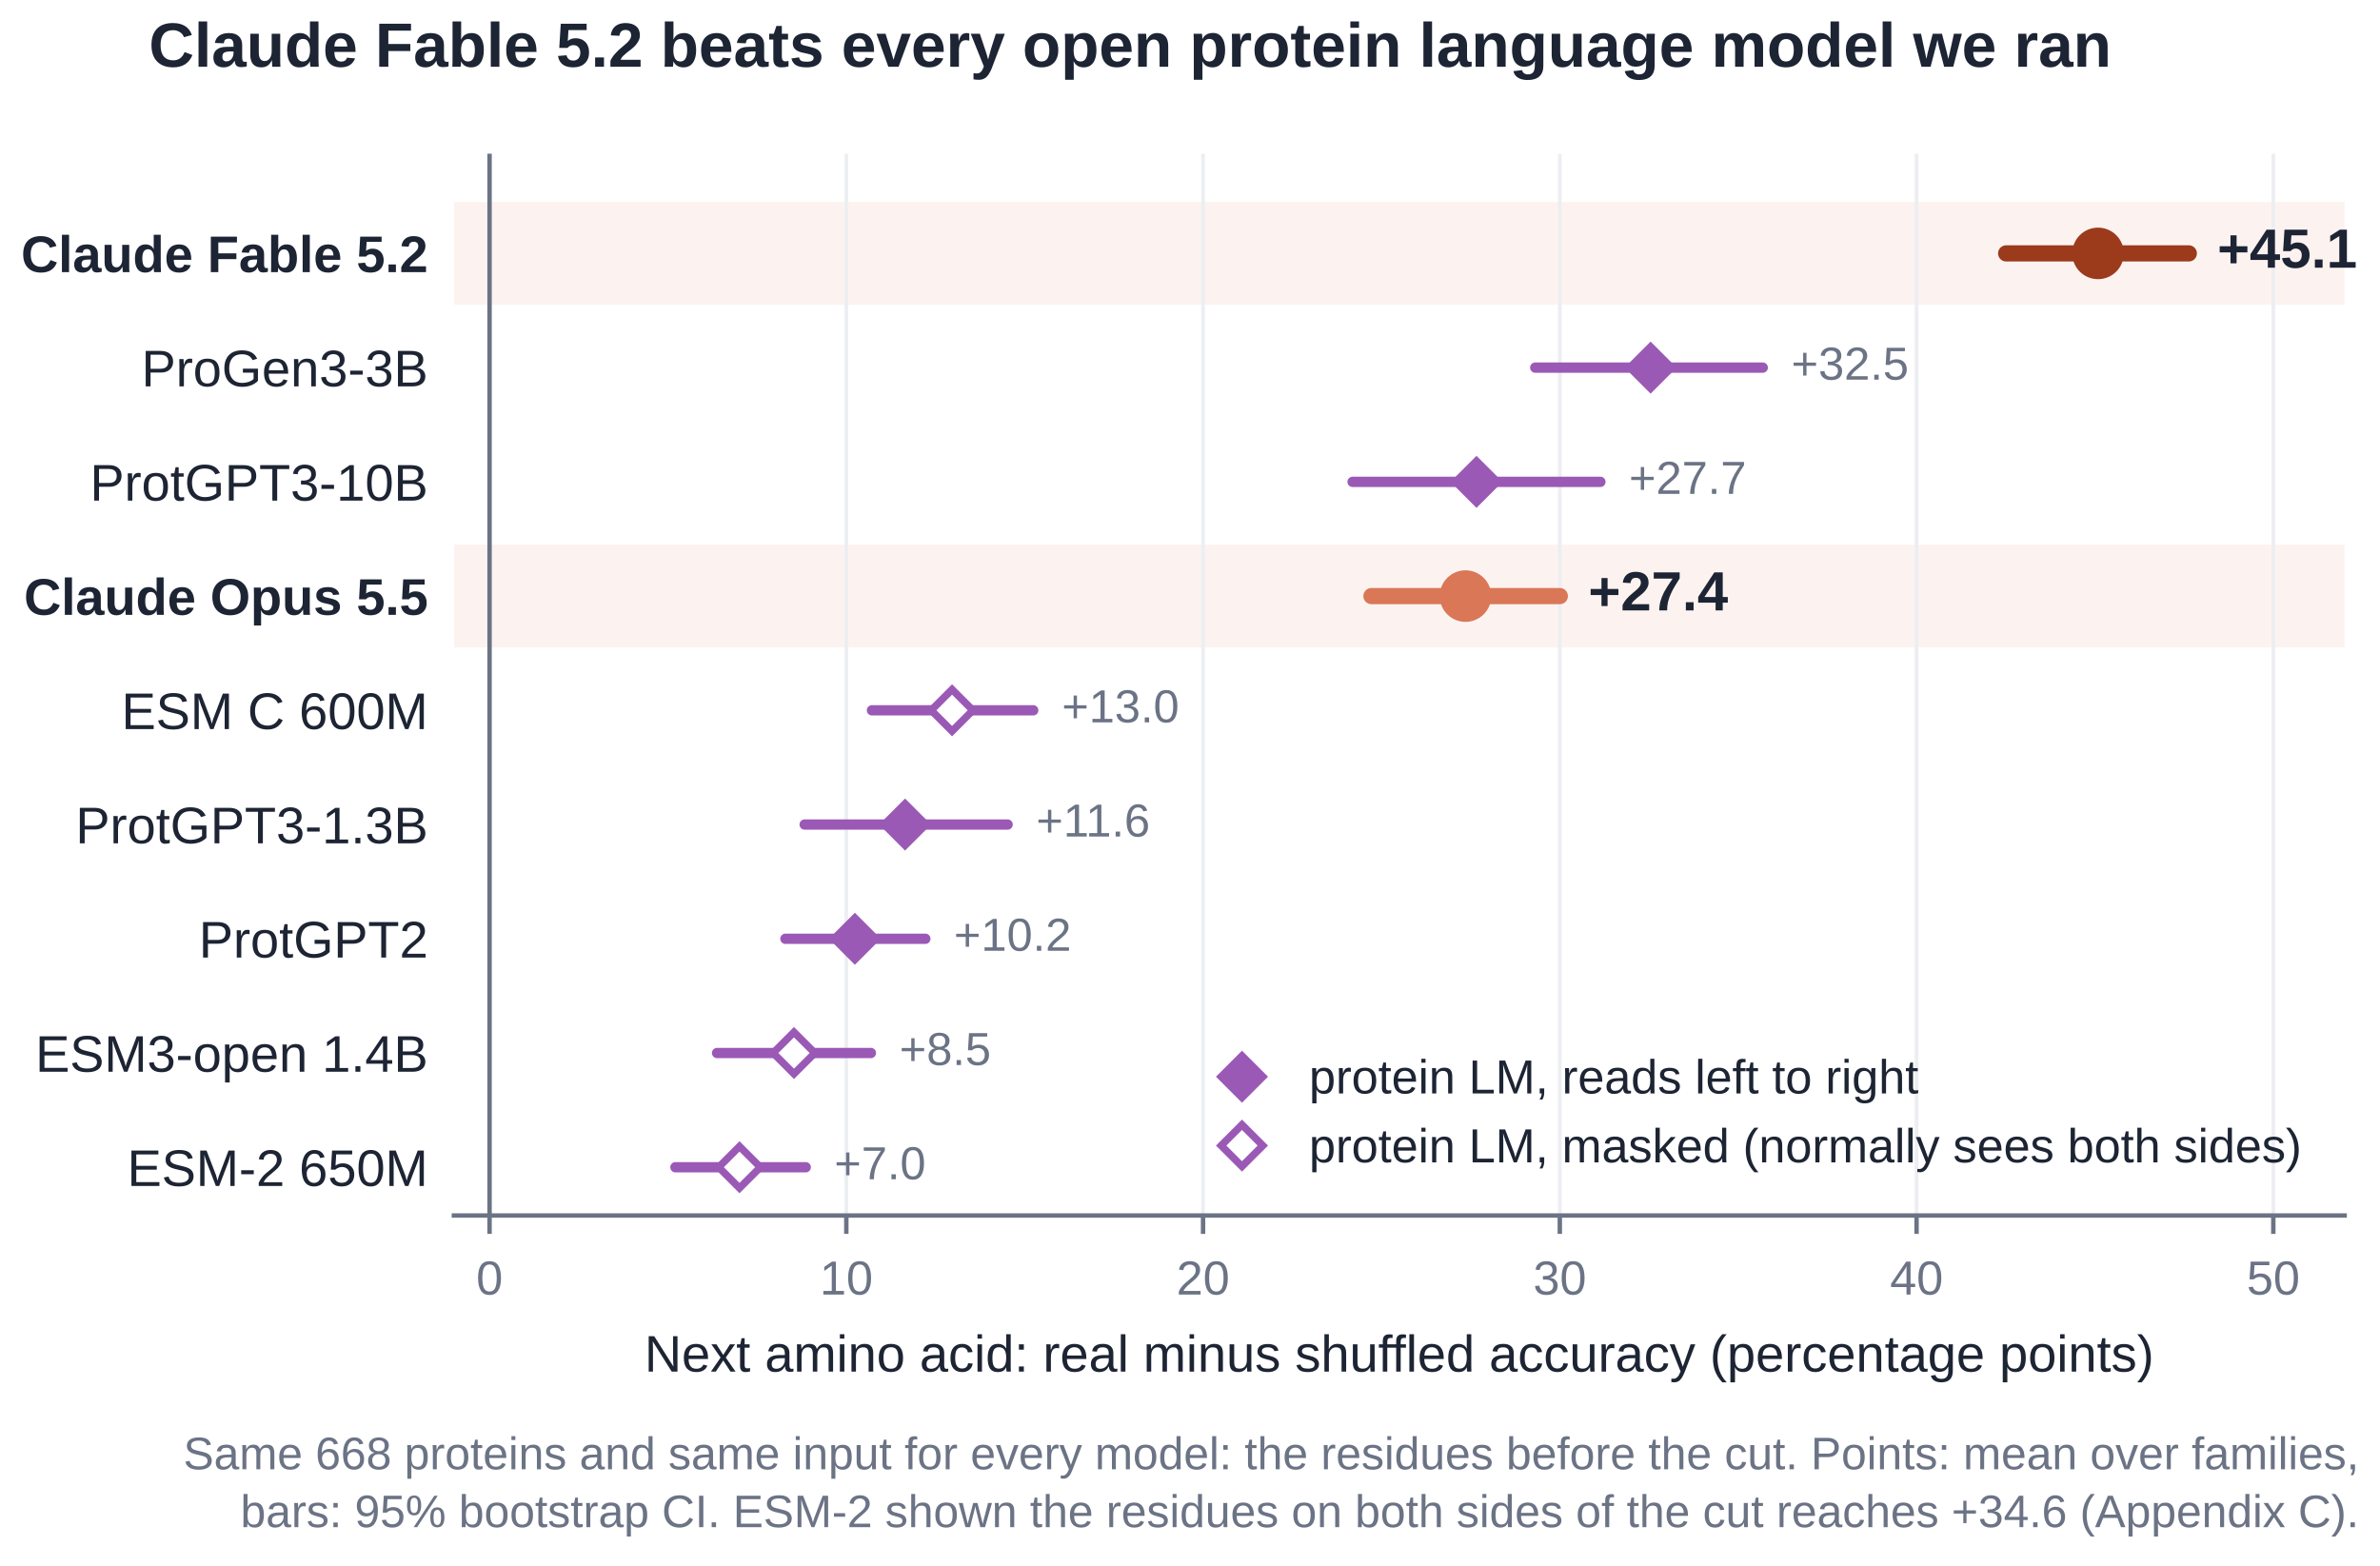
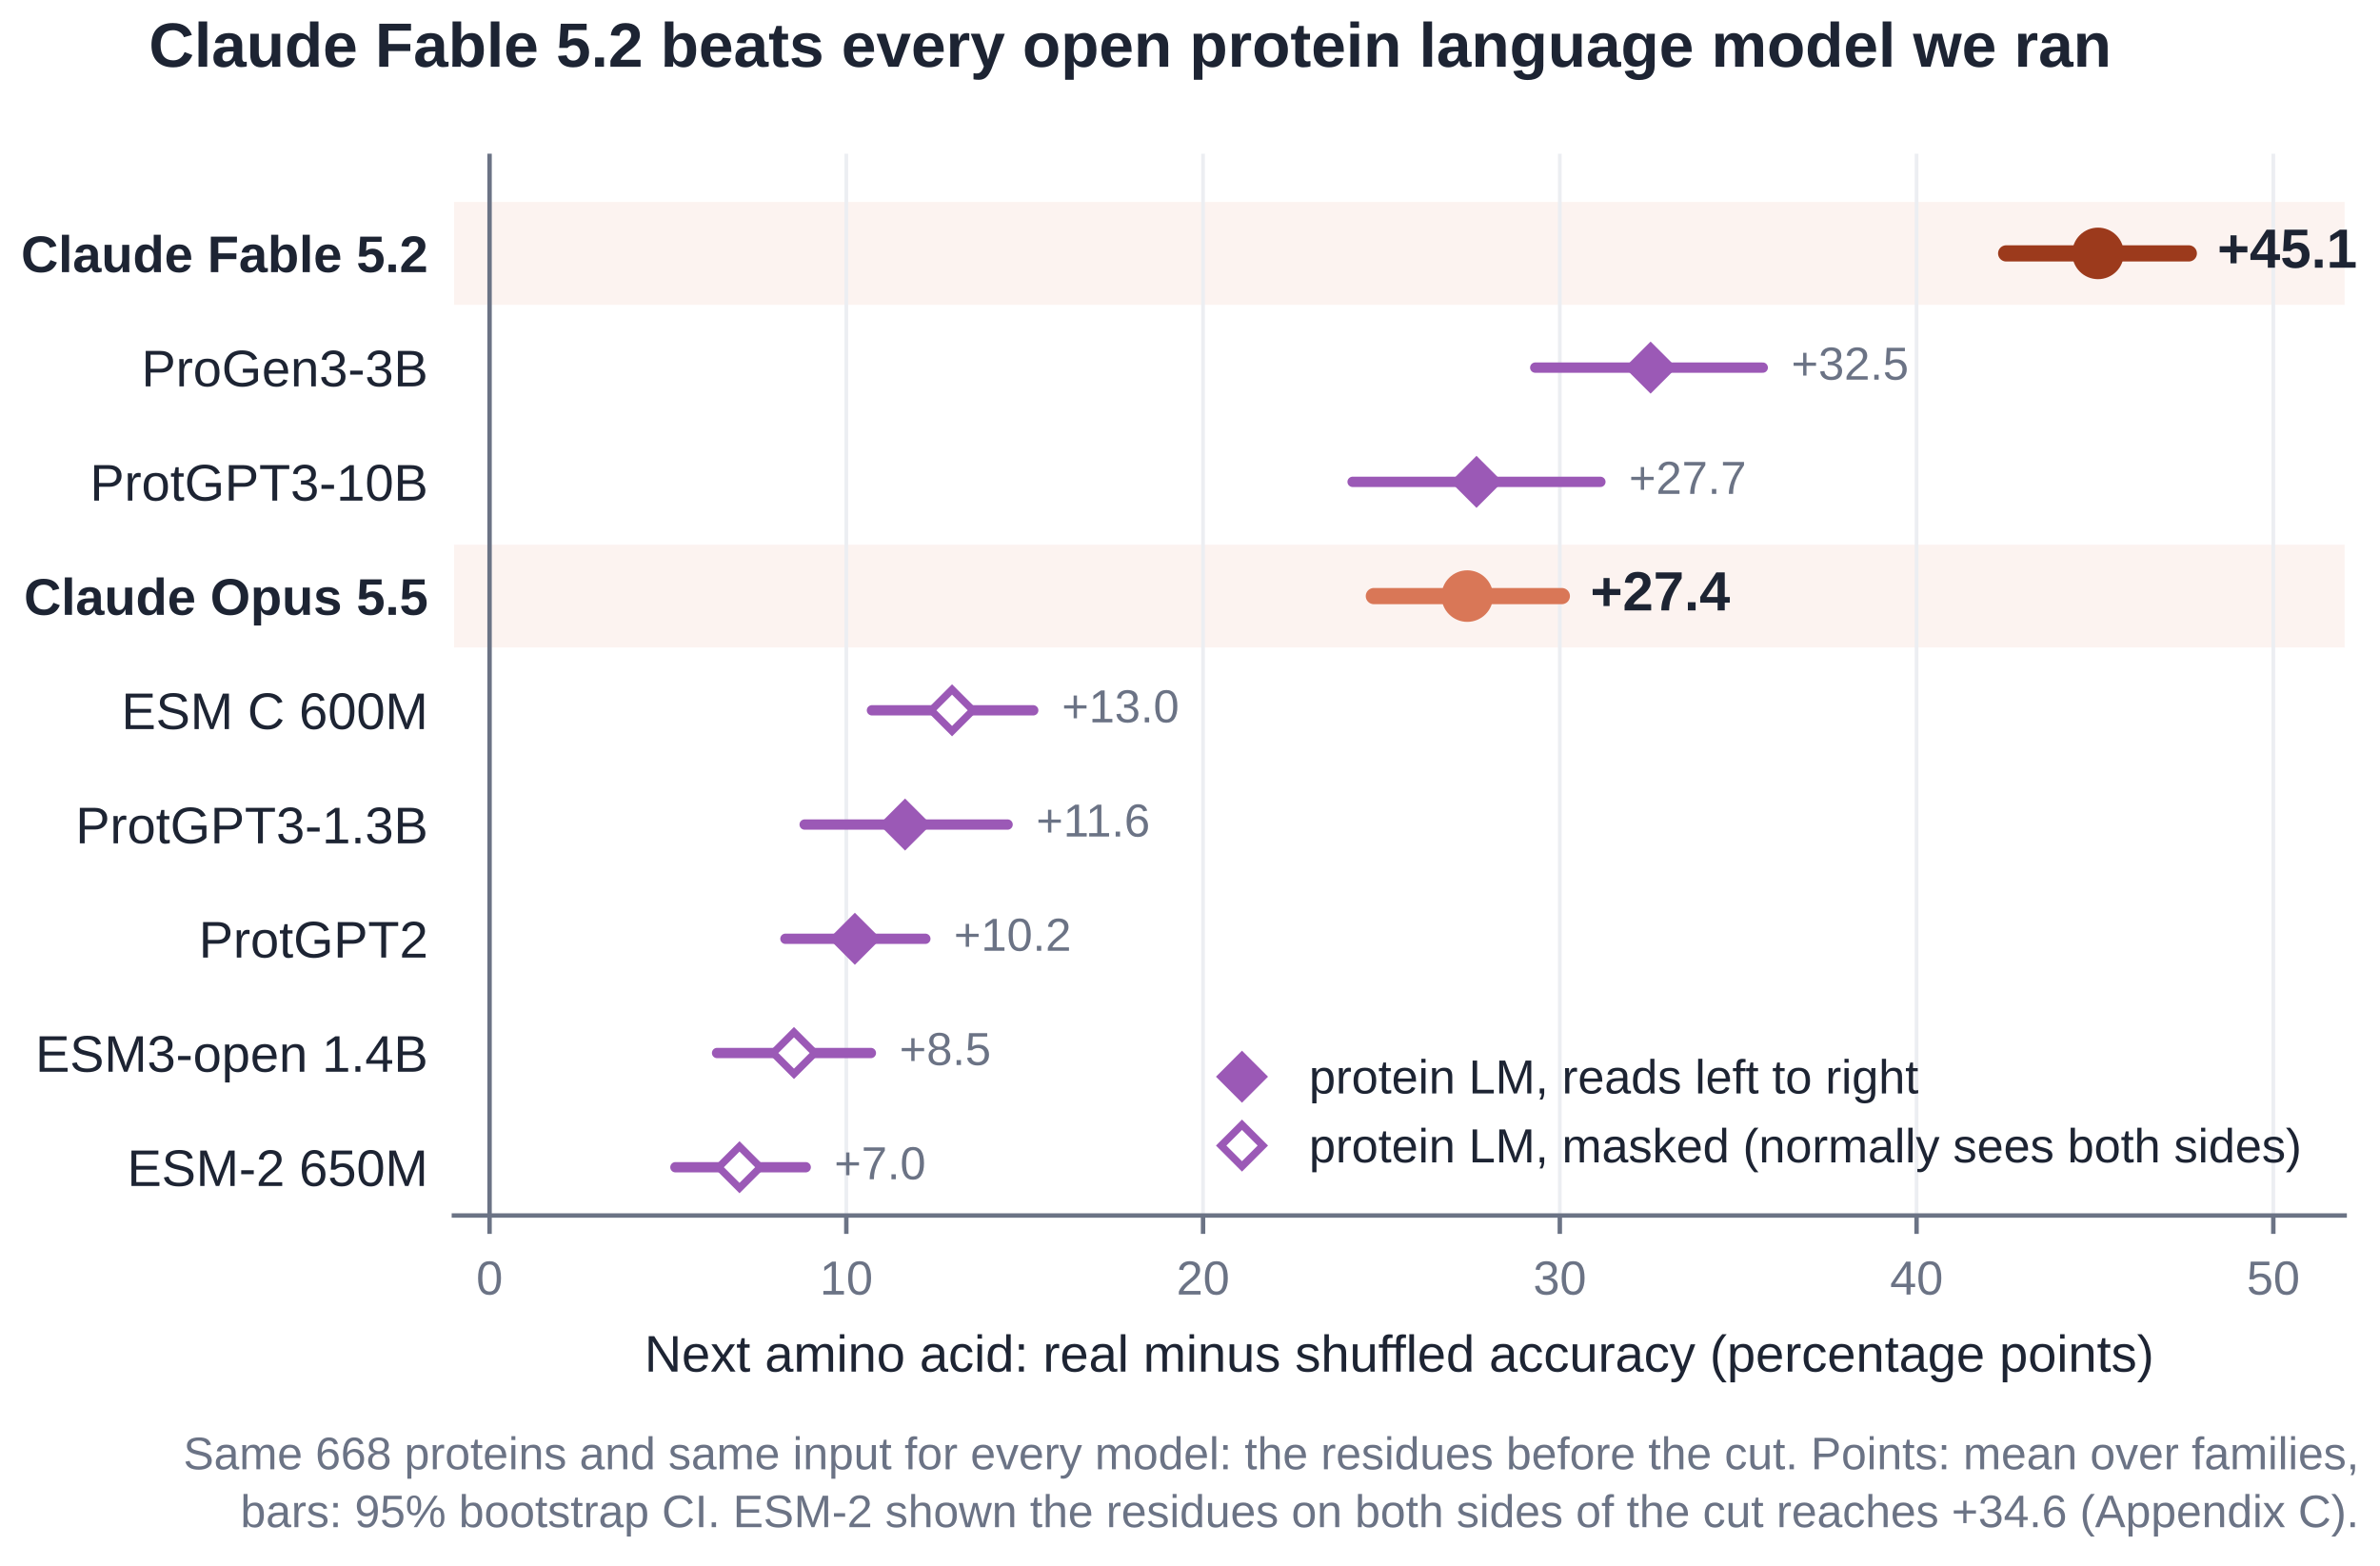
<svg xmlns="http://www.w3.org/2000/svg" xmlns:xlink="http://www.w3.org/1999/xlink" id="fig6_protein_lm" width="100%" viewBox="0 0 323.094 212.524" version="1.1">
  <defs>
    <style type="text/css">#fig6_protein_lm *{stroke-linejoin: round; stroke-linecap: butt}</style>
  </defs>
  <g id="fig6_protein_lm-figure_1">
    <g id="fig6_protein_lm-patch_1">
      <path d="M 0 212.524  L 323.094 212.524  L 323.094 0  L 0 0  L 0 212.524  z " style="fill: none" />
    </g>
    <g id="fig6_protein_lm-axes_1">
      <g id="fig6_protein_lm-patch_2">
        <path d="M 61.617 165.013  L 318.297 165.013  L 318.297 20.869  L 61.617 20.869  z " style="fill: var(--fig-bg, #ffffff)" />
      </g>
      <g id="fig6_protein_lm-patch_3">
        <path d="M 61.617 41.378  L 318.297 41.378  L 318.297 27.421  L 61.617 27.421  z " clip-path="url(#fig6_protein_lm-p56e056d2b7)" style="fill: #d97757; opacity: 0.09" />
      </g>
      <g id="fig6_protein_lm-patch_4">
        <path d="M 61.617 87.901  L 318.297 87.901  L 318.297 73.944  L 61.617 73.944  z " clip-path="url(#fig6_protein_lm-p56e056d2b7)" style="fill: #d97757; opacity: 0.09" />
      </g>
      <g id="fig6_protein_lm-matplotlib.axis_1">
        <g id="fig6_protein_lm-xtick_1">
          <g id="fig6_protein_lm-line2d_1">
            <path d="M 66.46 165.013  L 66.46 20.869  " clip-path="url(#fig6_protein_lm-p56e056d2b7)" style="fill: none; stroke: var(--fig-grid, #eceef2); stroke-width: 0.5; stroke-linecap: square" />
          </g>
          <g id="fig6_protein_lm-line2d_2">
            <defs>
              <path id="fig6_protein_lm-mad3f0d9c22" d="M 0 0  L 0 2.5  " style="stroke: var(--fig-muted, #6b7385); stroke-width: 0.6" />
            </defs>
            <g>
              <use xlink:href="#fig6_protein_lm-mad3f0d9c22" x="66.46" y="165.013" style="fill: var(--fig-muted, #6b7385); stroke: var(--fig-muted, #6b7385); stroke-width: 0.6" />
            </g>
          </g>
          <g id="fig6_protein_lm-text_1">
            <text style="font-size: 6.5px; font-family: Arial, 'Liberation Sans', Helvetica, sans-serif; text-anchor: middle; fill: var(--fig-muted, #6b7385)" x="66.46" y="175.745" transform="rotate(-0 66.45958 175.7453)">0</text>
          </g>
        </g>
        <g id="fig6_protein_lm-xtick_2">
          <g id="fig6_protein_lm-line2d_3">
            <path d="M 114.89 165.013  L 114.89 20.869  " clip-path="url(#fig6_protein_lm-p56e056d2b7)" style="fill: none; stroke: var(--fig-grid, #eceef2); stroke-width: 0.5; stroke-linecap: square" />
          </g>
          <g id="fig6_protein_lm-line2d_4">
            <g>
              <use xlink:href="#fig6_protein_lm-mad3f0d9c22" x="114.89" y="165.013" style="fill: var(--fig-muted, #6b7385); stroke: var(--fig-muted, #6b7385); stroke-width: 0.6" />
            </g>
          </g>
          <g id="fig6_protein_lm-text_2">
            <text style="font-size: 6.5px; font-family: Arial, 'Liberation Sans', Helvetica, sans-serif; text-anchor: middle; fill: var(--fig-muted, #6b7385)" x="114.89" y="175.745" transform="rotate(-0 114.8898 175.7453)">10</text>
          </g>
        </g>
        <g id="fig6_protein_lm-xtick_3">
          <g id="fig6_protein_lm-line2d_5">
            <path d="M 163.32 165.013  L 163.32 20.869  " clip-path="url(#fig6_protein_lm-p56e056d2b7)" style="fill: none; stroke: var(--fig-grid, #eceef2); stroke-width: 0.5; stroke-linecap: square" />
          </g>
          <g id="fig6_protein_lm-line2d_6">
            <g>
              <use xlink:href="#fig6_protein_lm-mad3f0d9c22" x="163.32" y="165.013" style="fill: var(--fig-muted, #6b7385); stroke: var(--fig-muted, #6b7385); stroke-width: 0.6" />
            </g>
          </g>
          <g id="fig6_protein_lm-text_3">
            <text style="font-size: 6.5px; font-family: Arial, 'Liberation Sans', Helvetica, sans-serif; text-anchor: middle; fill: var(--fig-muted, #6b7385)" x="163.32" y="175.745" transform="rotate(-0 163.32 175.7453)">20</text>
          </g>
        </g>
        <g id="fig6_protein_lm-xtick_4">
          <g id="fig6_protein_lm-line2d_7">
            <path d="M 211.75 165.013  L 211.75 20.869  " clip-path="url(#fig6_protein_lm-p56e056d2b7)" style="fill: none; stroke: var(--fig-grid, #eceef2); stroke-width: 0.5; stroke-linecap: square" />
          </g>
          <g id="fig6_protein_lm-line2d_8">
            <g>
              <use xlink:href="#fig6_protein_lm-mad3f0d9c22" x="211.75" y="165.013" style="fill: var(--fig-muted, #6b7385); stroke: var(--fig-muted, #6b7385); stroke-width: 0.6" />
            </g>
          </g>
          <g id="fig6_protein_lm-text_4">
            <text style="font-size: 6.5px; font-family: Arial, 'Liberation Sans', Helvetica, sans-serif; text-anchor: middle; fill: var(--fig-muted, #6b7385)" x="211.75" y="175.745" transform="rotate(-0 211.7501 175.7453)">30</text>
          </g>
        </g>
        <g id="fig6_protein_lm-xtick_5">
          <g id="fig6_protein_lm-line2d_9">
            <path d="M 260.18 165.013  L 260.18 20.869  " clip-path="url(#fig6_protein_lm-p56e056d2b7)" style="fill: none; stroke: var(--fig-grid, #eceef2); stroke-width: 0.5; stroke-linecap: square" />
          </g>
          <g id="fig6_protein_lm-line2d_10">
            <g>
              <use xlink:href="#fig6_protein_lm-mad3f0d9c22" x="260.18" y="165.013" style="fill: var(--fig-muted, #6b7385); stroke: var(--fig-muted, #6b7385); stroke-width: 0.6" />
            </g>
          </g>
          <g id="fig6_protein_lm-text_5">
            <text style="font-size: 6.5px; font-family: Arial, 'Liberation Sans', Helvetica, sans-serif; text-anchor: middle; fill: var(--fig-muted, #6b7385)" x="260.18" y="175.745" transform="rotate(-0 260.1803 175.7453)">40</text>
          </g>
        </g>
        <g id="fig6_protein_lm-xtick_6">
          <g id="fig6_protein_lm-line2d_11">
            <path d="M 308.611 165.013  L 308.611 20.869  " clip-path="url(#fig6_protein_lm-p56e056d2b7)" style="fill: none; stroke: var(--fig-grid, #eceef2); stroke-width: 0.5; stroke-linecap: square" />
          </g>
          <g id="fig6_protein_lm-line2d_12">
            <g>
              <use xlink:href="#fig6_protein_lm-mad3f0d9c22" x="308.611" y="165.013" style="fill: var(--fig-muted, #6b7385); stroke: var(--fig-muted, #6b7385); stroke-width: 0.6" />
            </g>
          </g>
          <g id="fig6_protein_lm-text_6">
            <text style="font-size: 6.5px; font-family: Arial, 'Liberation Sans', Helvetica, sans-serif; text-anchor: middle; fill: var(--fig-muted, #6b7385)" x="308.611" y="175.745" transform="rotate(-0 308.6105 175.7453)">50</text>
          </g>
        </g>
        <g id="fig6_protein_lm-text_7">
          <text style="font-size: 7px; font-family: Arial, 'Liberation Sans', Helvetica, sans-serif; text-anchor: middle; fill: var(--fig-ink, #1d2433)" x="189.957" y="186.209" transform="rotate(-0 189.9566 186.2095)">Next amino acid: real minus shuffled accuracy (percentage points)</text>
        </g>
      </g>
      <g id="fig6_protein_lm-matplotlib.axis_2">
        <g id="fig6_protein_lm-ytick_1">
          <g id="fig6_protein_lm-line2d_13" />
          <g id="fig6_protein_lm-text_8">
            <text style="font-weight: 700; font-size: 7px; font-family: Arial, 'Liberation Sans', Helvetica, sans-serif; text-anchor: end; fill: var(--fig-ink, #1d2433)" x="58.117" y="36.948" transform="rotate(-0 58.11656 36.94773)">Claude Fable 5.2</text>
          </g>
        </g>
        <g id="fig6_protein_lm-ytick_2">
          <g id="fig6_protein_lm-line2d_14" />
          <g id="fig6_protein_lm-text_9">
            <text style="font-size: 7px; font-family: Arial, 'Liberation Sans', Helvetica, sans-serif; text-anchor: end; fill: var(--fig-ink, #1d2433)" x="58.117" y="52.455" transform="rotate(-0 58.11656 52.45542)">ProGen3-3B</text>
          </g>
        </g>
        <g id="fig6_protein_lm-ytick_3">
          <g id="fig6_protein_lm-line2d_15" />
          <g id="fig6_protein_lm-text_10">
            <text style="font-size: 7px; font-family: Arial, 'Liberation Sans', Helvetica, sans-serif; text-anchor: end; fill: var(--fig-ink, #1d2433)" x="58.117" y="67.963" transform="rotate(-0 58.11656 67.96311)">ProtGPT3-10B</text>
          </g>
        </g>
        <g id="fig6_protein_lm-ytick_4">
          <g id="fig6_protein_lm-line2d_16" />
          <g id="fig6_protein_lm-text_11">
            <text style="font-weight: 700; font-size: 7px; font-family: Arial, 'Liberation Sans', Helvetica, sans-serif; text-anchor: end; fill: var(--fig-ink, #1d2433)" x="58.117" y="83.471" transform="rotate(-0 58.11656 83.4708)">Claude Opus 5.5</text>
          </g>
        </g>
        <g id="fig6_protein_lm-ytick_5">
          <g id="fig6_protein_lm-line2d_17" />
          <g id="fig6_protein_lm-text_12">
            <text style="font-size: 7px; font-family: Arial, 'Liberation Sans', Helvetica, sans-serif; text-anchor: end; fill: var(--fig-ink, #1d2433)" x="58.117" y="98.978" transform="rotate(-0 58.11656 98.9785)">ESM C 600M</text>
          </g>
        </g>
        <g id="fig6_protein_lm-ytick_6">
          <g id="fig6_protein_lm-line2d_18" />
          <g id="fig6_protein_lm-text_13">
            <text style="font-size: 7px; font-family: Arial, 'Liberation Sans', Helvetica, sans-serif; text-anchor: end; fill: var(--fig-ink, #1d2433)" x="58.117" y="114.486" transform="rotate(-0 58.11656 114.4862)">ProtGPT3-1.3B</text>
          </g>
        </g>
        <g id="fig6_protein_lm-ytick_7">
          <g id="fig6_protein_lm-line2d_19" />
          <g id="fig6_protein_lm-text_14">
            <text style="font-size: 7px; font-family: Arial, 'Liberation Sans', Helvetica, sans-serif; text-anchor: end; fill: var(--fig-ink, #1d2433)" x="58.117" y="129.994" transform="rotate(-0 58.11656 129.9939)">ProtGPT2</text>
          </g>
        </g>
        <g id="fig6_protein_lm-ytick_8">
          <g id="fig6_protein_lm-line2d_20" />
          <g id="fig6_protein_lm-text_15">
            <text style="font-size: 7px; font-family: Arial, 'Liberation Sans', Helvetica, sans-serif; text-anchor: end; fill: var(--fig-ink, #1d2433)" x="58.117" y="145.502" transform="rotate(-0 58.11656 145.5016)">ESM3-open 1.4B</text>
          </g>
        </g>
        <g id="fig6_protein_lm-ytick_9">
          <g id="fig6_protein_lm-line2d_21" />
          <g id="fig6_protein_lm-text_16">
            <text style="font-size: 7px; font-family: Arial, 'Liberation Sans', Helvetica, sans-serif; text-anchor: end; fill: var(--fig-ink, #1d2433)" x="58.117" y="161.009" transform="rotate(-0 58.11656 161.0093)">ESM-2 650M</text>
          </g>
        </g>
      </g>
      <g id="fig6_protein_lm-line2d_22">
        <path d="M 66.46 165.013  L 66.46 20.869  " clip-path="url(#fig6_protein_lm-p56e056d2b7)" style="fill: none; stroke: var(--fig-muted, #6b7385); stroke-width: 0.6; stroke-linecap: square" />
      </g>
      <g id="fig6_protein_lm-line2d_23">
        <path d="M 272.344 34.4  L 297.139 34.4  " clip-path="url(#fig6_protein_lm-p56e056d2b7)" style="fill: none; stroke: var(--fig-c-f52, #9c3a1c); stroke-width: 2.2; stroke-linecap: round" />
      </g>
      <g id="fig6_protein_lm-line2d_24">
        <path d="M 208.415 49.907  L 239.3 49.907  " clip-path="url(#fig6_protein_lm-p56e056d2b7)" style="fill: none; stroke: #9b59b6; stroke-width: 1.4; stroke-linecap: round" />
      </g>
      <g id="fig6_protein_lm-line2d_25">
        <path d="M 183.62 65.415  L 217.26 65.415  " clip-path="url(#fig6_protein_lm-p56e056d2b7)" style="fill: none; stroke: #9b59b6; stroke-width: 1.4; stroke-linecap: round" />
      </g>
      <g id="fig6_protein_lm-line2d_26">
-         <path d="M 186.18 80.923  L 211.751 80.923  " clip-path="url(#fig6_protein_lm-p56e056d2b7)" style="fill: none; stroke: #d97757; stroke-width: 2.2; stroke-linecap: round" />
+         <path d="M 186.505 80.923  L 212.025 80.923  " clip-path="url(#fig6_protein_lm-p56e056d2b7)" style="fill: none; stroke: #d97757; stroke-width: 2.2; stroke-linecap: round" />
      </g>
      <g id="fig6_protein_lm-line2d_27">
        <path d="M 118.37 96.43  L 140.265 96.43  " clip-path="url(#fig6_protein_lm-p56e056d2b7)" style="fill: none; stroke: #9b59b6; stroke-width: 1.4; stroke-linecap: round" />
      </g>
      <g id="fig6_protein_lm-line2d_28">
        <path d="M 109.235 111.938  L 136.785 111.938  " clip-path="url(#fig6_protein_lm-p56e056d2b7)" style="fill: none; stroke: #9b59b6; stroke-width: 1.4; stroke-linecap: round" />
      </g>
      <g id="fig6_protein_lm-line2d_29">
        <path d="M 106.625 127.446  L 125.62 127.446  " clip-path="url(#fig6_protein_lm-p56e056d2b7)" style="fill: none; stroke: #9b59b6; stroke-width: 1.4; stroke-linecap: round" />
      </g>
      <g id="fig6_protein_lm-line2d_30">
        <path d="M 97.344 142.953  L 118.225 142.953  " clip-path="url(#fig6_protein_lm-p56e056d2b7)" style="fill: none; stroke: #9b59b6; stroke-width: 1.4; stroke-linecap: round" />
      </g>
      <g id="fig6_protein_lm-line2d_31">
        <path d="M 91.69 158.461  L 109.38 158.461  " clip-path="url(#fig6_protein_lm-p56e056d2b7)" style="fill: none; stroke: #9b59b6; stroke-width: 1.4; stroke-linecap: round" />
      </g>
      <g id="fig6_protein_lm-patch_5">
        <path d="M 61.617 165.013  L 318.297 165.013  " style="fill: none; stroke: var(--fig-muted, #6b7385); stroke-width: 0.6; stroke-linejoin: miter; stroke-linecap: square" />
      </g>
      <g id="fig6_protein_lm-line2d_32">
        <defs>
          <path id="fig6_protein_lm-ma754f935af" d="M 0 3  C 0.796 3 1.559 2.684 2.121 2.121  C 2.684 1.559 3 0.796 3 0  C 3 -0.796 2.684 -1.559 2.121 -2.121  C 1.559 -2.684 0.796 -3 0 -3  C -0.796 -3 -1.559 -2.684 -2.121 -2.121  C -2.684 -1.559 -3 -0.796 -3 0  C -3 0.796 -2.684 1.559 -2.121 2.121  C -1.559 2.684 -0.796 3 0 3  z " style="stroke: var(--fig-c-f52, #9c3a1c)" />
        </defs>
        <g clip-path="url(#fig6_protein_lm-p56e056d2b7)">
          <use xlink:href="#fig6_protein_lm-ma754f935af" x="284.814" y="34.4" style="fill: var(--fig-c-f52, #9c3a1c); stroke: var(--fig-c-f52, #9c3a1c)" />
        </g>
      </g>
      <g id="fig6_protein_lm-text_17">
        <text style="font-weight: 700; font-size: 7.5px; font-family: Arial, 'Liberation Sans', Helvetica, sans-serif; text-anchor: start; fill: var(--fig-ink, #1d2433)" x="301.014" y="36.341" transform="rotate(-0 301.0138 36.34055)">+45.1</text>
      </g>
      <g id="fig6_protein_lm-line2d_33">
        <defs>
          <path id="fig6_protein_lm-m0105c05adf" d="M -0 2.828  L 2.828 0  L 0 -2.828  L -2.828 -0  z " style="stroke: #9b59b6; stroke-linejoin: miter" />
        </defs>
        <g clip-path="url(#fig6_protein_lm-p56e056d2b7)">
          <use xlink:href="#fig6_protein_lm-m0105c05adf" x="224.075" y="49.907" style="fill: #9b59b6; stroke: #9b59b6; stroke-linejoin: miter" />
        </g>
      </g>
      <g id="fig6_protein_lm-text_18">
        <text style="font-size: 6.3px; font-family: Arial, 'Liberation Sans', Helvetica, sans-serif; text-anchor: start; fill: var(--fig-muted, #6b7385)" x="243.175" y="51.538" transform="rotate(-0 243.1746 51.53769)">+32.5</text>
      </g>
      <g id="fig6_protein_lm-line2d_34">
        <g clip-path="url(#fig6_protein_lm-p56e056d2b7)">
          <use xlink:href="#fig6_protein_lm-m0105c05adf" x="200.44" y="65.415" style="fill: #9b59b6; stroke: #9b59b6; stroke-linejoin: miter" />
        </g>
      </g>
      <g id="fig6_protein_lm-text_19">
        <text style="font-size: 6.3px; font-family: Arial, 'Liberation Sans', Helvetica, sans-serif; text-anchor: start; fill: var(--fig-muted, #6b7385)" x="221.134" y="67.045" transform="rotate(-0 221.1345 67.04539)">+27.7</text>
      </g>
      <g id="fig6_protein_lm-line2d_35">
        <defs>
          <path id="fig6_protein_lm-meb9ba439ab" d="M 0 3  C 0.796 3 1.559 2.684 2.121 2.121  C 2.684 1.559 3 0.796 3 0  C 3 -0.796 2.684 -1.559 2.121 -2.121  C 1.559 -2.684 0.796 -3 0 -3  C -0.796 -3 -1.559 -2.684 -2.121 -2.121  C -2.684 -1.559 -3 -0.796 -3 0  C -3 0.796 -2.684 1.559 -2.121 2.121  C -1.559 2.684 -0.796 3 0 3  z " style="stroke: #d97757" />
        </defs>
        <g clip-path="url(#fig6_protein_lm-p56e056d2b7)">
-           <use xlink:href="#fig6_protein_lm-meb9ba439ab" x="198.945" y="80.923" style="fill: #d97757; stroke: #d97757" />
+           <use xlink:href="#fig6_protein_lm-meb9ba439ab" x="199.189" y="80.923" style="fill: #d97757; stroke: #d97757" />
        </g>
      </g>
      <g id="fig6_protein_lm-text_20">
-         <text style="font-weight: 700; font-size: 7.5px; font-family: Arial, 'Liberation Sans', Helvetica, sans-serif; text-anchor: start; fill: var(--fig-ink, #1d2433)" x="215.625" y="82.864" transform="rotate(-0 215.6255 82.86363)">+27.4</text>
+         <text style="font-weight: 700; font-size: 7.5px; font-family: Arial, 'Liberation Sans', Helvetica, sans-serif; text-anchor: start; fill: var(--fig-ink, #1d2433)" x="215.899" y="82.864" transform="rotate(-0 215.8993 82.86363)">+27.4</text>
      </g>
      <g id="fig6_protein_lm-line2d_36">
        <defs>
          <path id="fig6_protein_lm-md8d2702f87" d="M -0 2.828  L 2.828 0  L 0 -2.828  L -2.828 -0  z " style="stroke: #9b59b6; stroke-linejoin: miter" />
        </defs>
        <g clip-path="url(#fig6_protein_lm-p56e056d2b7)">
          <use xlink:href="#fig6_protein_lm-md8d2702f87" x="129.245" y="96.43" style="fill: var(--fig-bg, #ffffff); stroke: #9b59b6; stroke-linejoin: miter" />
        </g>
      </g>
      <g id="fig6_protein_lm-text_21">
        <text style="font-size: 6.3px; font-family: Arial, 'Liberation Sans', Helvetica, sans-serif; text-anchor: start; fill: var(--fig-muted, #6b7385)" x="144.139" y="98.061" transform="rotate(-0 144.1392 98.06077)">+13.0</text>
      </g>
      <g id="fig6_protein_lm-line2d_37">
        <g clip-path="url(#fig6_protein_lm-p56e056d2b7)">
          <use xlink:href="#fig6_protein_lm-m0105c05adf" x="122.865" y="111.938" style="fill: #9b59b6; stroke: #9b59b6; stroke-linejoin: miter" />
        </g>
      </g>
      <g id="fig6_protein_lm-text_22">
        <text style="font-size: 6.3px; font-family: Arial, 'Liberation Sans', Helvetica, sans-serif; text-anchor: start; fill: var(--fig-muted, #6b7385)" x="140.659" y="113.568" transform="rotate(-0 140.6595 113.5685)">+11.6</text>
      </g>
      <g id="fig6_protein_lm-line2d_38">
        <g clip-path="url(#fig6_protein_lm-p56e056d2b7)">
          <use xlink:href="#fig6_protein_lm-m0105c05adf" x="116.05" y="127.446" style="fill: #9b59b6; stroke: #9b59b6; stroke-linejoin: miter" />
        </g>
      </g>
      <g id="fig6_protein_lm-text_23">
        <text style="font-size: 6.3px; font-family: Arial, 'Liberation Sans', Helvetica, sans-serif; text-anchor: start; fill: var(--fig-muted, #6b7385)" x="129.494" y="129.076" transform="rotate(-0 129.4944 129.0762)">+10.2</text>
      </g>
      <g id="fig6_protein_lm-line2d_39">
        <g clip-path="url(#fig6_protein_lm-p56e056d2b7)">
          <use xlink:href="#fig6_protein_lm-md8d2702f87" x="107.785" y="142.953" style="fill: var(--fig-bg, #ffffff); stroke: #9b59b6; stroke-linejoin: miter" />
        </g>
      </g>
      <g id="fig6_protein_lm-text_24">
        <text style="font-size: 6.3px; font-family: Arial, 'Liberation Sans', Helvetica, sans-serif; text-anchor: start; fill: var(--fig-muted, #6b7385)" x="122.099" y="144.584" transform="rotate(-0 122.0991 144.5838)">+8.5</text>
      </g>
      <g id="fig6_protein_lm-line2d_40">
        <g clip-path="url(#fig6_protein_lm-p56e056d2b7)">
          <use xlink:href="#fig6_protein_lm-md8d2702f87" x="100.39" y="158.461" style="fill: var(--fig-bg, #ffffff); stroke: #9b59b6; stroke-linejoin: miter" />
        </g>
      </g>
      <g id="fig6_protein_lm-text_25">
        <text style="font-size: 6.3px; font-family: Arial, 'Liberation Sans', Helvetica, sans-serif; text-anchor: start; fill: var(--fig-muted, #6b7385)" x="113.254" y="160.092" transform="rotate(-0 113.2543 160.0915)">+7.0</text>
      </g>
      <g id="fig6_protein_lm-legend_1">
        <g id="fig6_protein_lm-line2d_41">
          <g>
            <use xlink:href="#fig6_protein_lm-m0105c05adf" x="168.605" y="146.17" style="fill: #9b59b6; stroke: #9b59b6; stroke-linejoin: miter" />
          </g>
        </g>
        <g id="fig6_protein_lm-text_26">
          <text style="font-size: 6.5px; font-family: Arial, 'Liberation Sans', Helvetica, sans-serif; text-anchor: start; fill: var(--fig-ink, #1d2433)" x="177.705" y="148.445" transform="rotate(-0 177.7046 148.4452)">protein LM, reads left to right</text>
        </g>
        <g id="fig6_protein_lm-line2d_42">
          <g>
            <use xlink:href="#fig6_protein_lm-md8d2702f87" x="168.605" y="155.52" style="fill: var(--fig-bg, #ffffff); stroke: #9b59b6; stroke-linejoin: miter" />
          </g>
        </g>
        <g id="fig6_protein_lm-text_27">
          <text style="font-size: 6.5px; font-family: Arial, 'Liberation Sans', Helvetica, sans-serif; text-anchor: start; fill: var(--fig-ink, #1d2433)" x="177.705" y="157.795" transform="rotate(-0 177.7046 157.7953)">protein LM, masked (normally sees both sides)</text>
        </g>
      </g>
    </g>
    <g id="fig6_protein_lm-text_28">
      <text style="font-weight: 700; font-size: 8.5px; font-family: Arial, 'Liberation Sans', Helvetica, sans-serif; text-anchor: start; fill: var(--fig-ink, #1d2433)" x="20.217" y="9.068" transform="rotate(-0 20.21656 9.068232)">Claude Fable 5.2 beats every open protein language model we ran</text>
    </g>
    <g id="fig6_protein_lm-text_29">
      <text style="font-size: 6.2px; font-family: Arial, 'Liberation Sans', Helvetica, sans-serif; fill: var(--fig-muted, #6b7385)" transform="translate(24.89035 199.465)">Same 668 proteins and same input for every model: the residues before the cut. Points: mean over families,</text>
      <text style="font-size: 6.2px; font-family: Arial, 'Liberation Sans', Helvetica, sans-serif; fill: var(--fig-muted, #6b7385)" transform="translate(32.63453 207.3201)">bars: 95% bootstrap CI. ESM-2 shown the residues on both sides of the cut reaches +34.6 (Appendix C).</text>
    </g>
  </g>
  <defs>
    <clipPath id="fig6_protein_lm-p56e056d2b7">
      <rect x="61.617" y="20.869" width="256.68" height="144.144" />
    </clipPath>
  </defs>
</svg>
